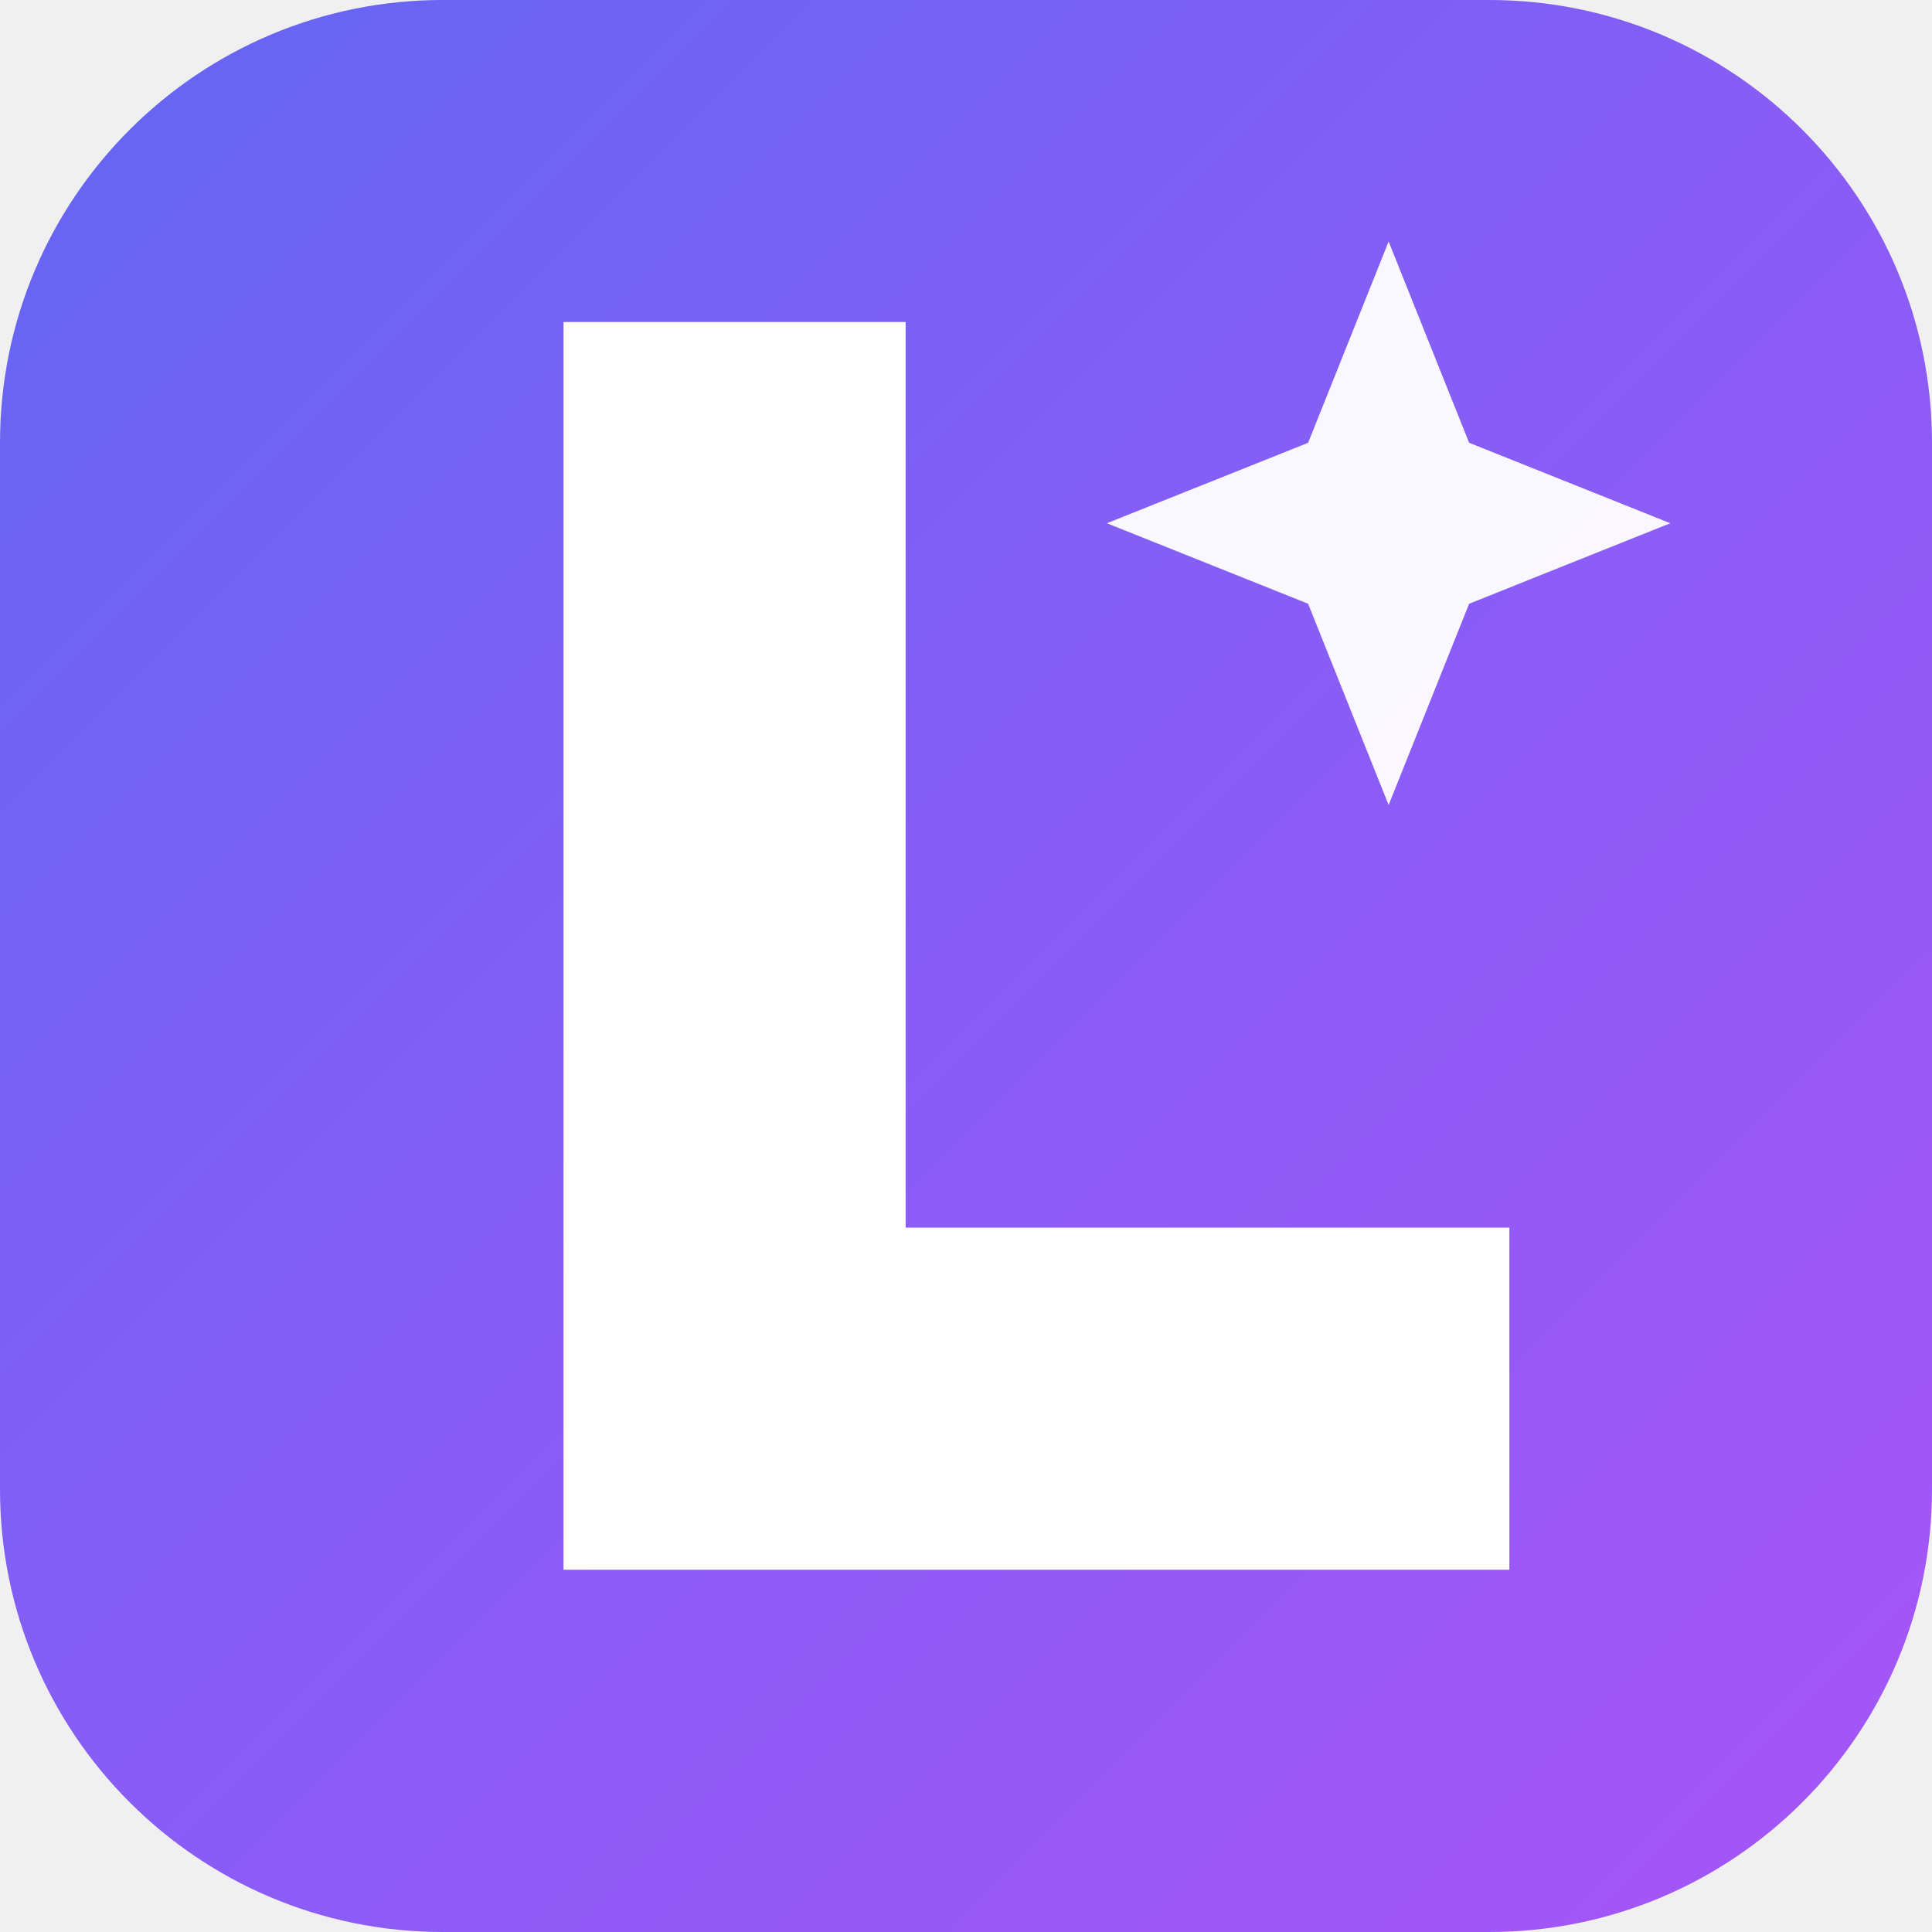
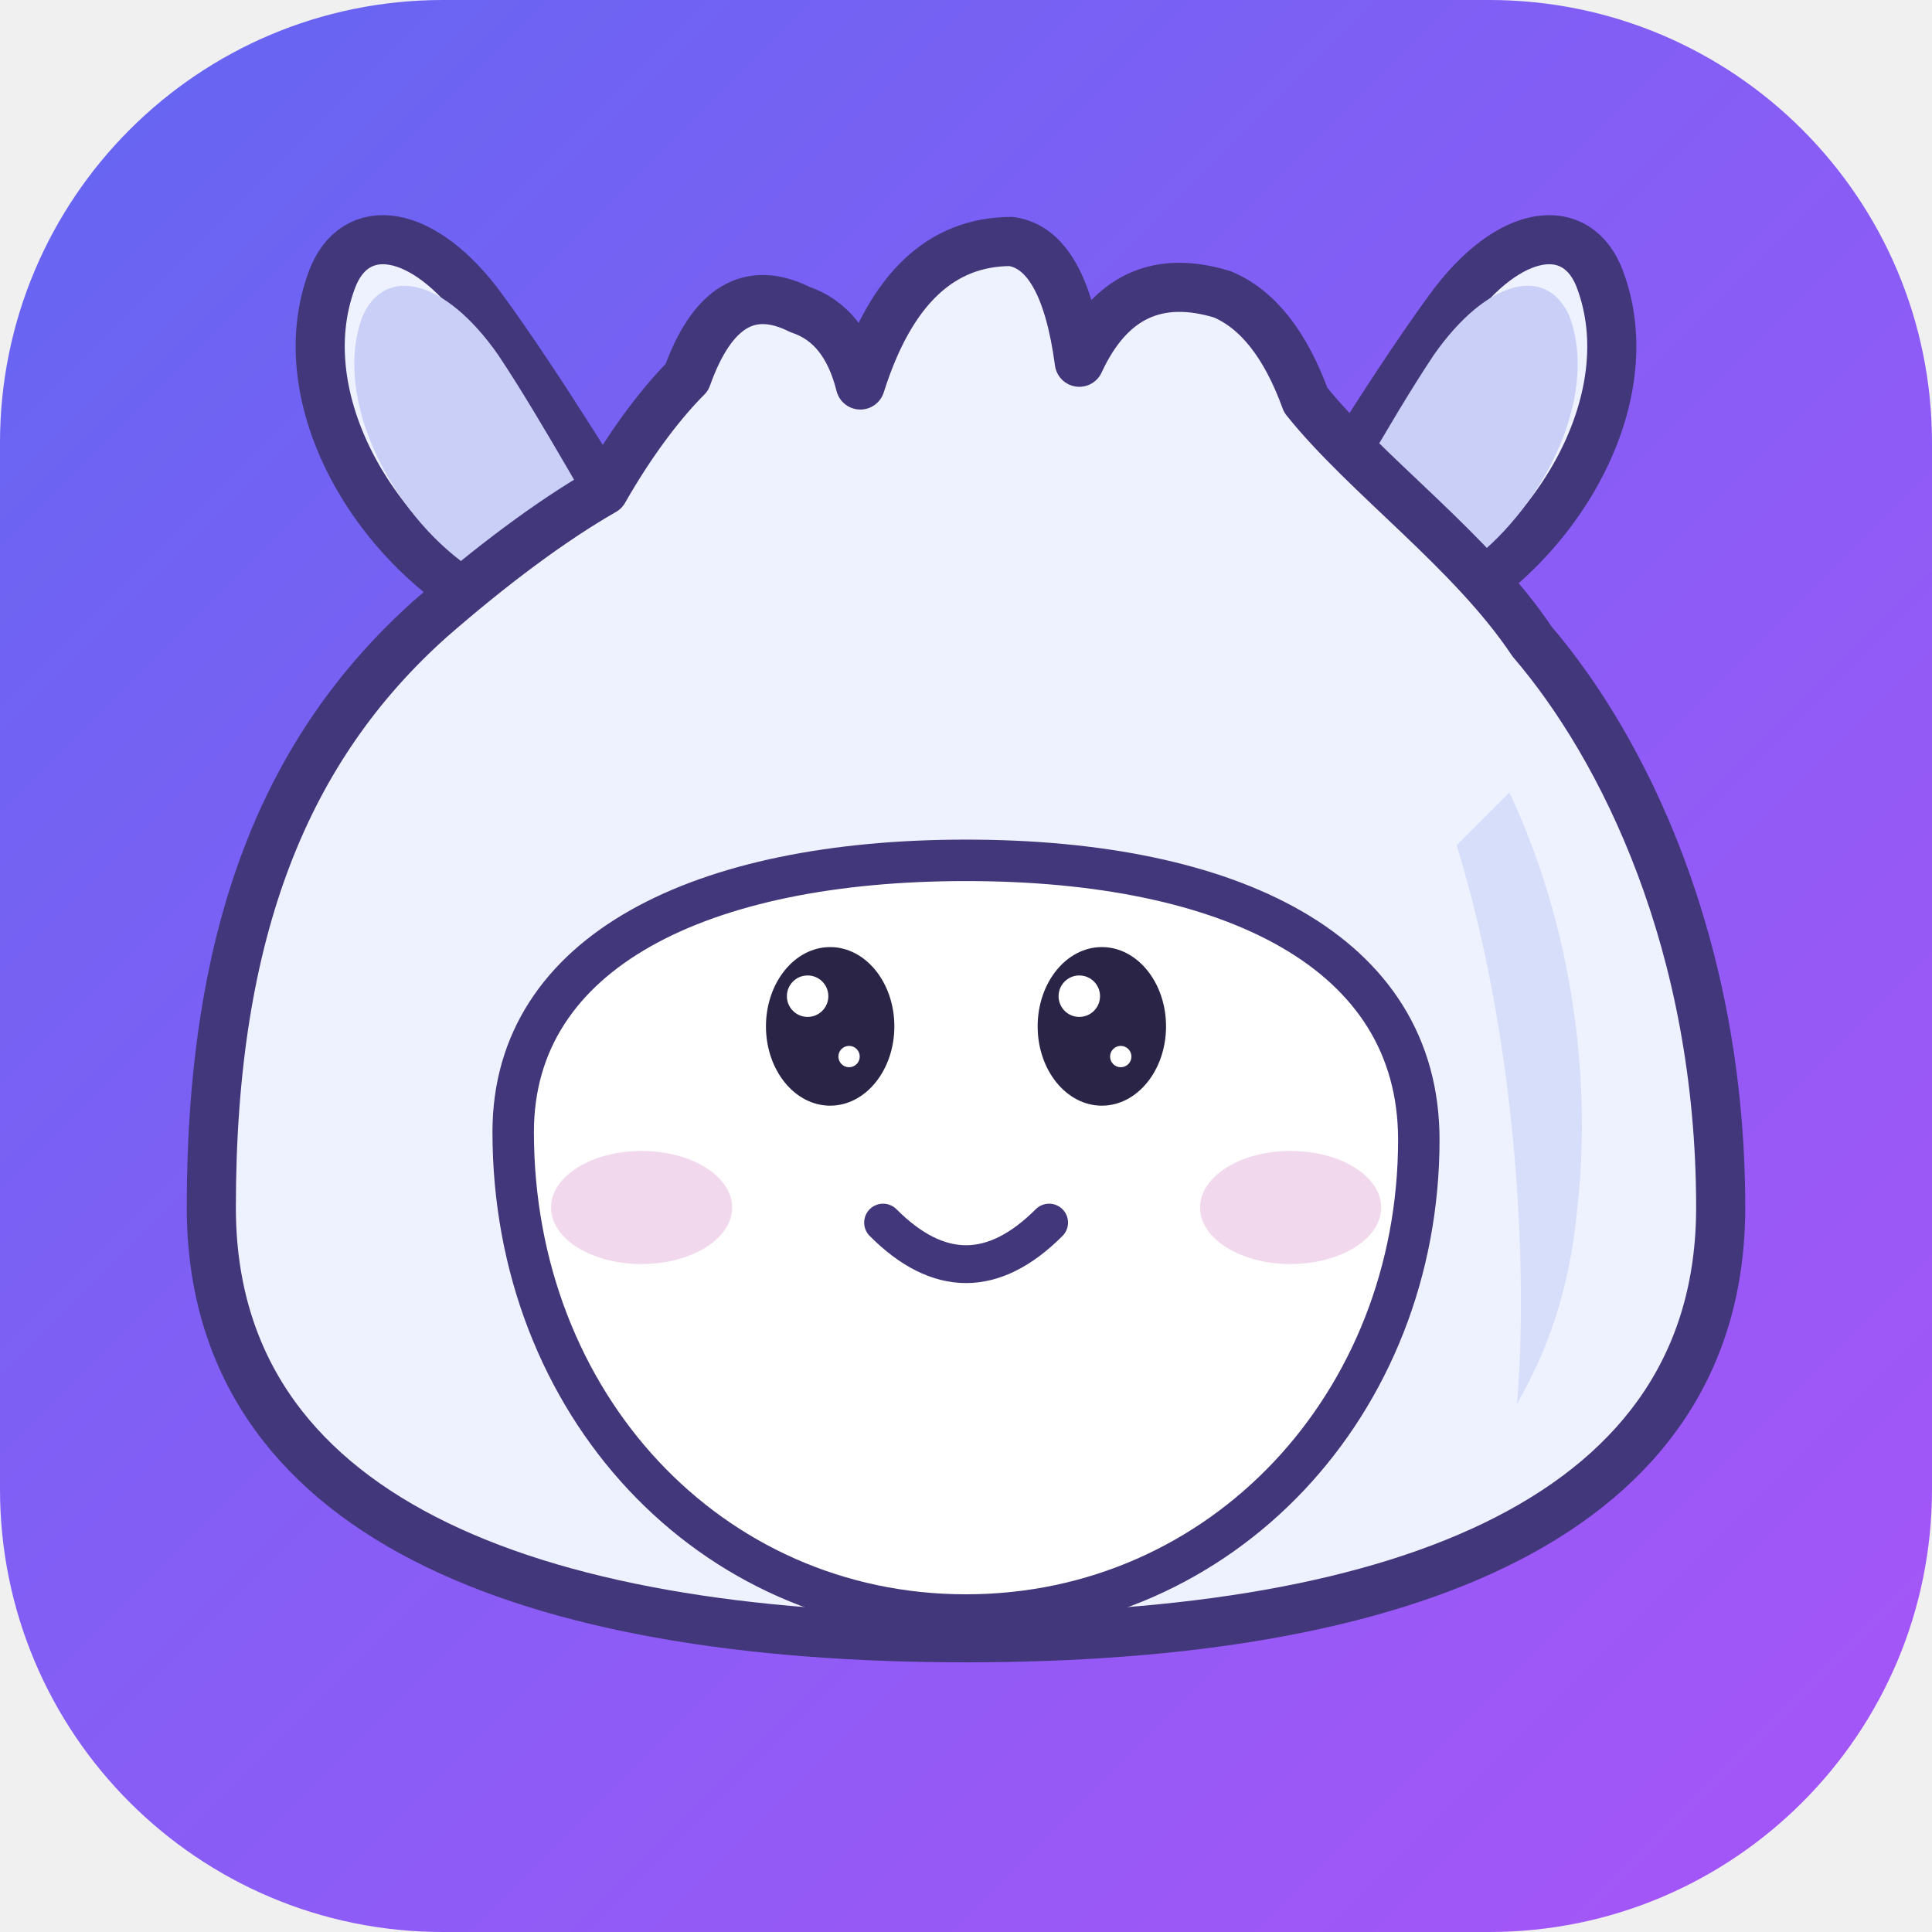
<svg xmlns="http://www.w3.org/2000/svg" viewBox="0 0 96 96">
  <defs>
    <linearGradient id="brand" x1="0" y1="0" x2="1" y2="1">
-       <stop offset="0%" stop-color="#6366F1" />
-       <stop offset="55%" stop-color="#8B5CF6" />
-       <stop offset="100%" stop-color="#A855F7" />
+       <stop offset="0" stop-color="#6366F1" />
+       <stop offset=".55" stop-color="#8B5CF6" />
+       <stop offset="1" stop-color="#A855F7" />
    </linearGradient>
  </defs>
  <rect width="96" height="96" rx="22" fill="url(#brand)" />
-   <path d="M28 16 h17 v45 h30 v17 H28 Z" fill="#fff" />
-   <path d="M69 12 l4 10 10 4 -10 4 -4 10 -4 -10 -10 -4 10 -4 Z" fill="#fff" opacity=".95" />
+   <path d="M24.75 30.38 C18.75 27.38 14.25 19.88 16.5 13.88 C17.63 10.88 21 11.25 24 15.38 C27 19.5 30.38 25.13 33 29.25 C33.94 30.56 34.5 31.31 34.88 31.69 Z" fill="#EEF2FF" stroke="#43377B" stroke-width="2.44" stroke-linejoin="round" />
+   <path d="M71.25 30.38 C77.25 27.38 81.75 19.88 79.5 13.88 C78.38 10.88 75 11.25 72 15.38 C69 19.5 65.63 25.13 63 29.25 C62.06 30.56 61.5 31.31 61.13 31.69 Z" fill="#EEF2FF" stroke="#43377B" stroke-width="2.44" stroke-linejoin="round" />
+   <path d="M23.25 28.13 C19.5 25.5 16.5 19.88 18 15.75 C19.13 13.13 22.13 13.88 24.75 17.63 C27 21 29.63 25.88 31.5 28.88 Z" fill="#C9CFF7" />
+   <path d="M72.75 28.13 C76.5 25.5 79.5 19.88 78 15.75 C76.88 13.13 73.88 13.88 71.25 17.63 C69 21 66.38 25.88 64.5 28.88 Z" fill="#C9CFF7" />
+   <path d="M10.5 60 C10.5 46.13 14.25 37.13 21.38 30.75 C24.38 28.13 27.38 25.88 30 24.38 C31.5 21.75 33 19.88 34.13 18.75 Q36 13.5 39.75 15.38 Q42 16.13 42.75 19.13 Q45 12 50.25 12 Q52.88 12.38 53.63 18 Q55.88 13.13 60.75 14.63 Q63.38 15.75 64.88 19.88 C67.88 23.63 73.13 27.38 76.13 31.88 C80.63 37.13 85.5 46.88 85.5 60 C85.5 75.38 69.75 81.38 48 81.38 C26.25 81.38 10.5 75.38 10.5 60 Z" fill="#EEF2FF" stroke="#43377B" stroke-width="2.44" stroke-linejoin="round" />
+   <path d="M75 39.38 C78 45.75 79.13 53.25 78.38 60 C78 64.13 76.88 67.13 75.38 69.75 C75.94 63 75.38 51.75 72.38 42 Z" fill="#D7DEFA" />
+   <path d="M25.5 56.25 C25.5 47.25 34.88 42.75 48 42.75 C61.13 42.75 70.5 47.25 70.5 56.63 C70.5 69.75 60.75 80.25 48 80.25 C35.25 80.25 25.5 69.75 25.5 56.25 Z" fill="#FFFFFF" stroke="#43377B" stroke-width="2.06" />
+   <ellipse cx="31.88" cy="60" rx="4.5" ry="2.81" fill="#F2D8EC" />
+   <ellipse cx="64.13" cy="60" rx="4.5" ry="2.81" fill="#F2D8EC" />
+   <ellipse cx="41.25" cy="51" rx="3.19" ry="3.94" fill="#2A2547" />
+   <ellipse cx="54.75" cy="51" rx="3.19" ry="3.94" fill="#2A2547" />
+   <circle cx="40.13" cy="49.5" r="1.03" fill="#fff" />
+   <circle cx="42.19" cy="52.5" r="0.53" fill="#fff" />
+   <circle cx="53.63" cy="49.5" r="1.03" fill="#fff" />
+   <circle cx="55.69" cy="52.5" r="0.53" fill="#fff" />
+   <path d="M43.88 60.75 Q48 64.88 52.13 60.75" fill="none" stroke="#43377B" stroke-width="1.88" stroke-linecap="round" />
</svg>
